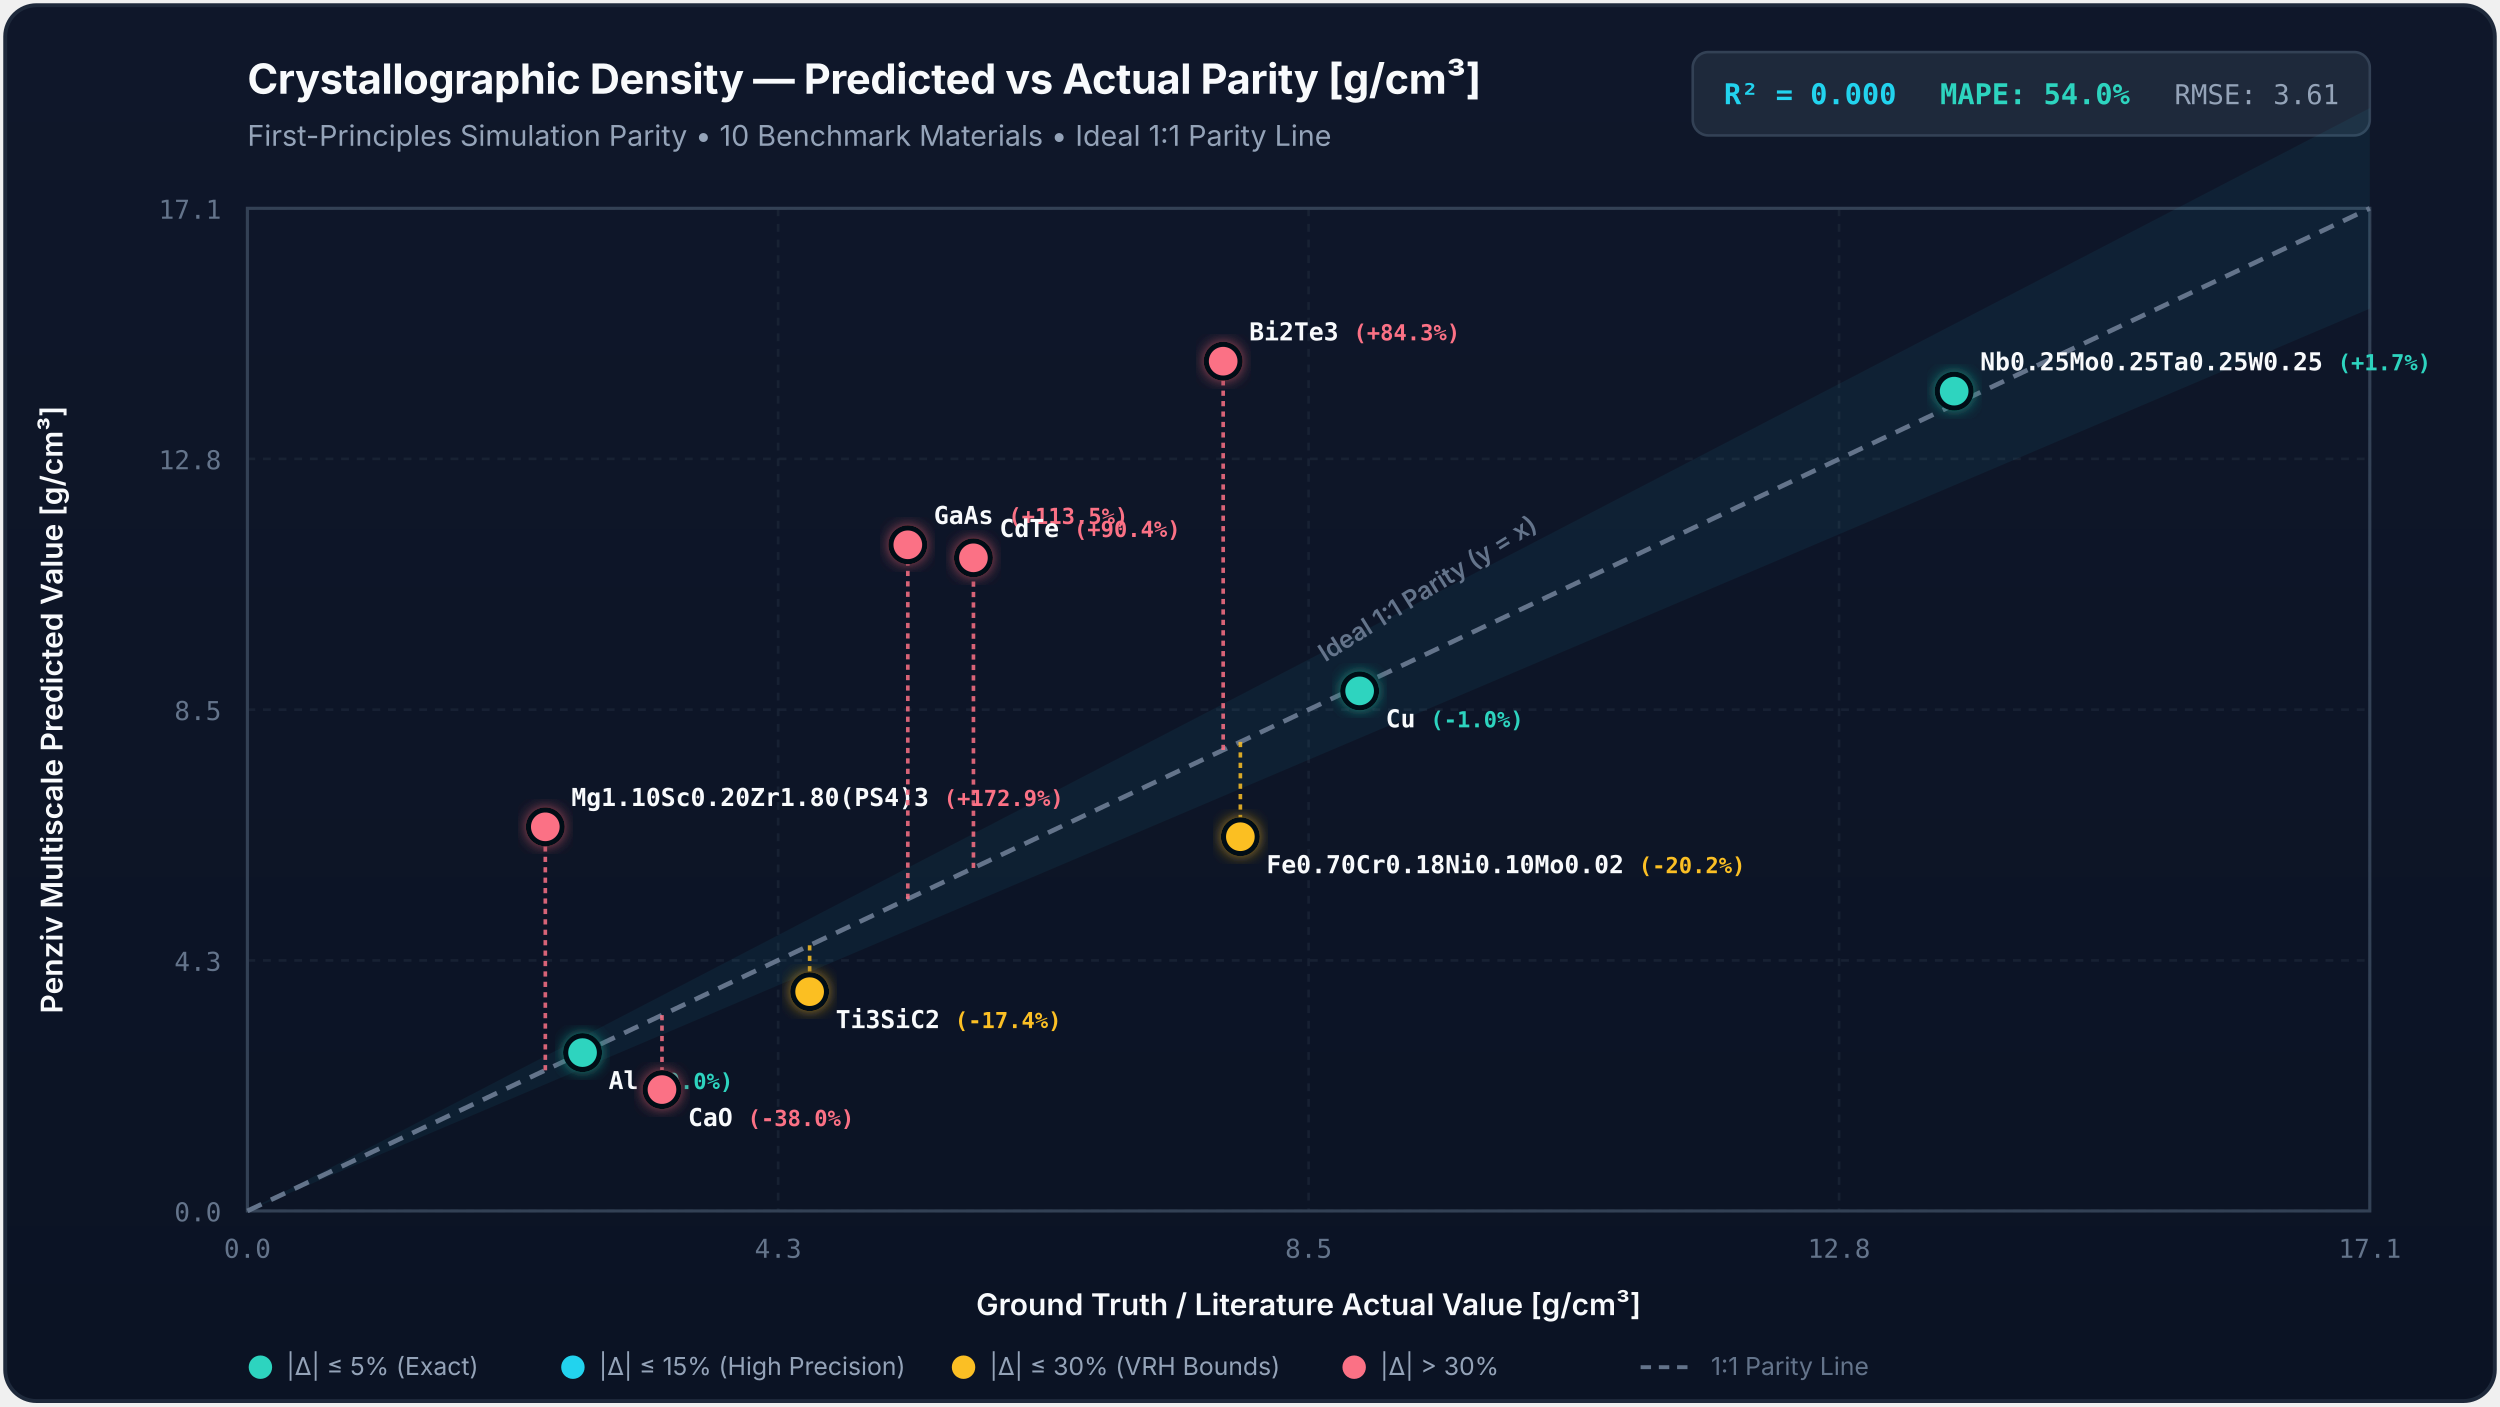
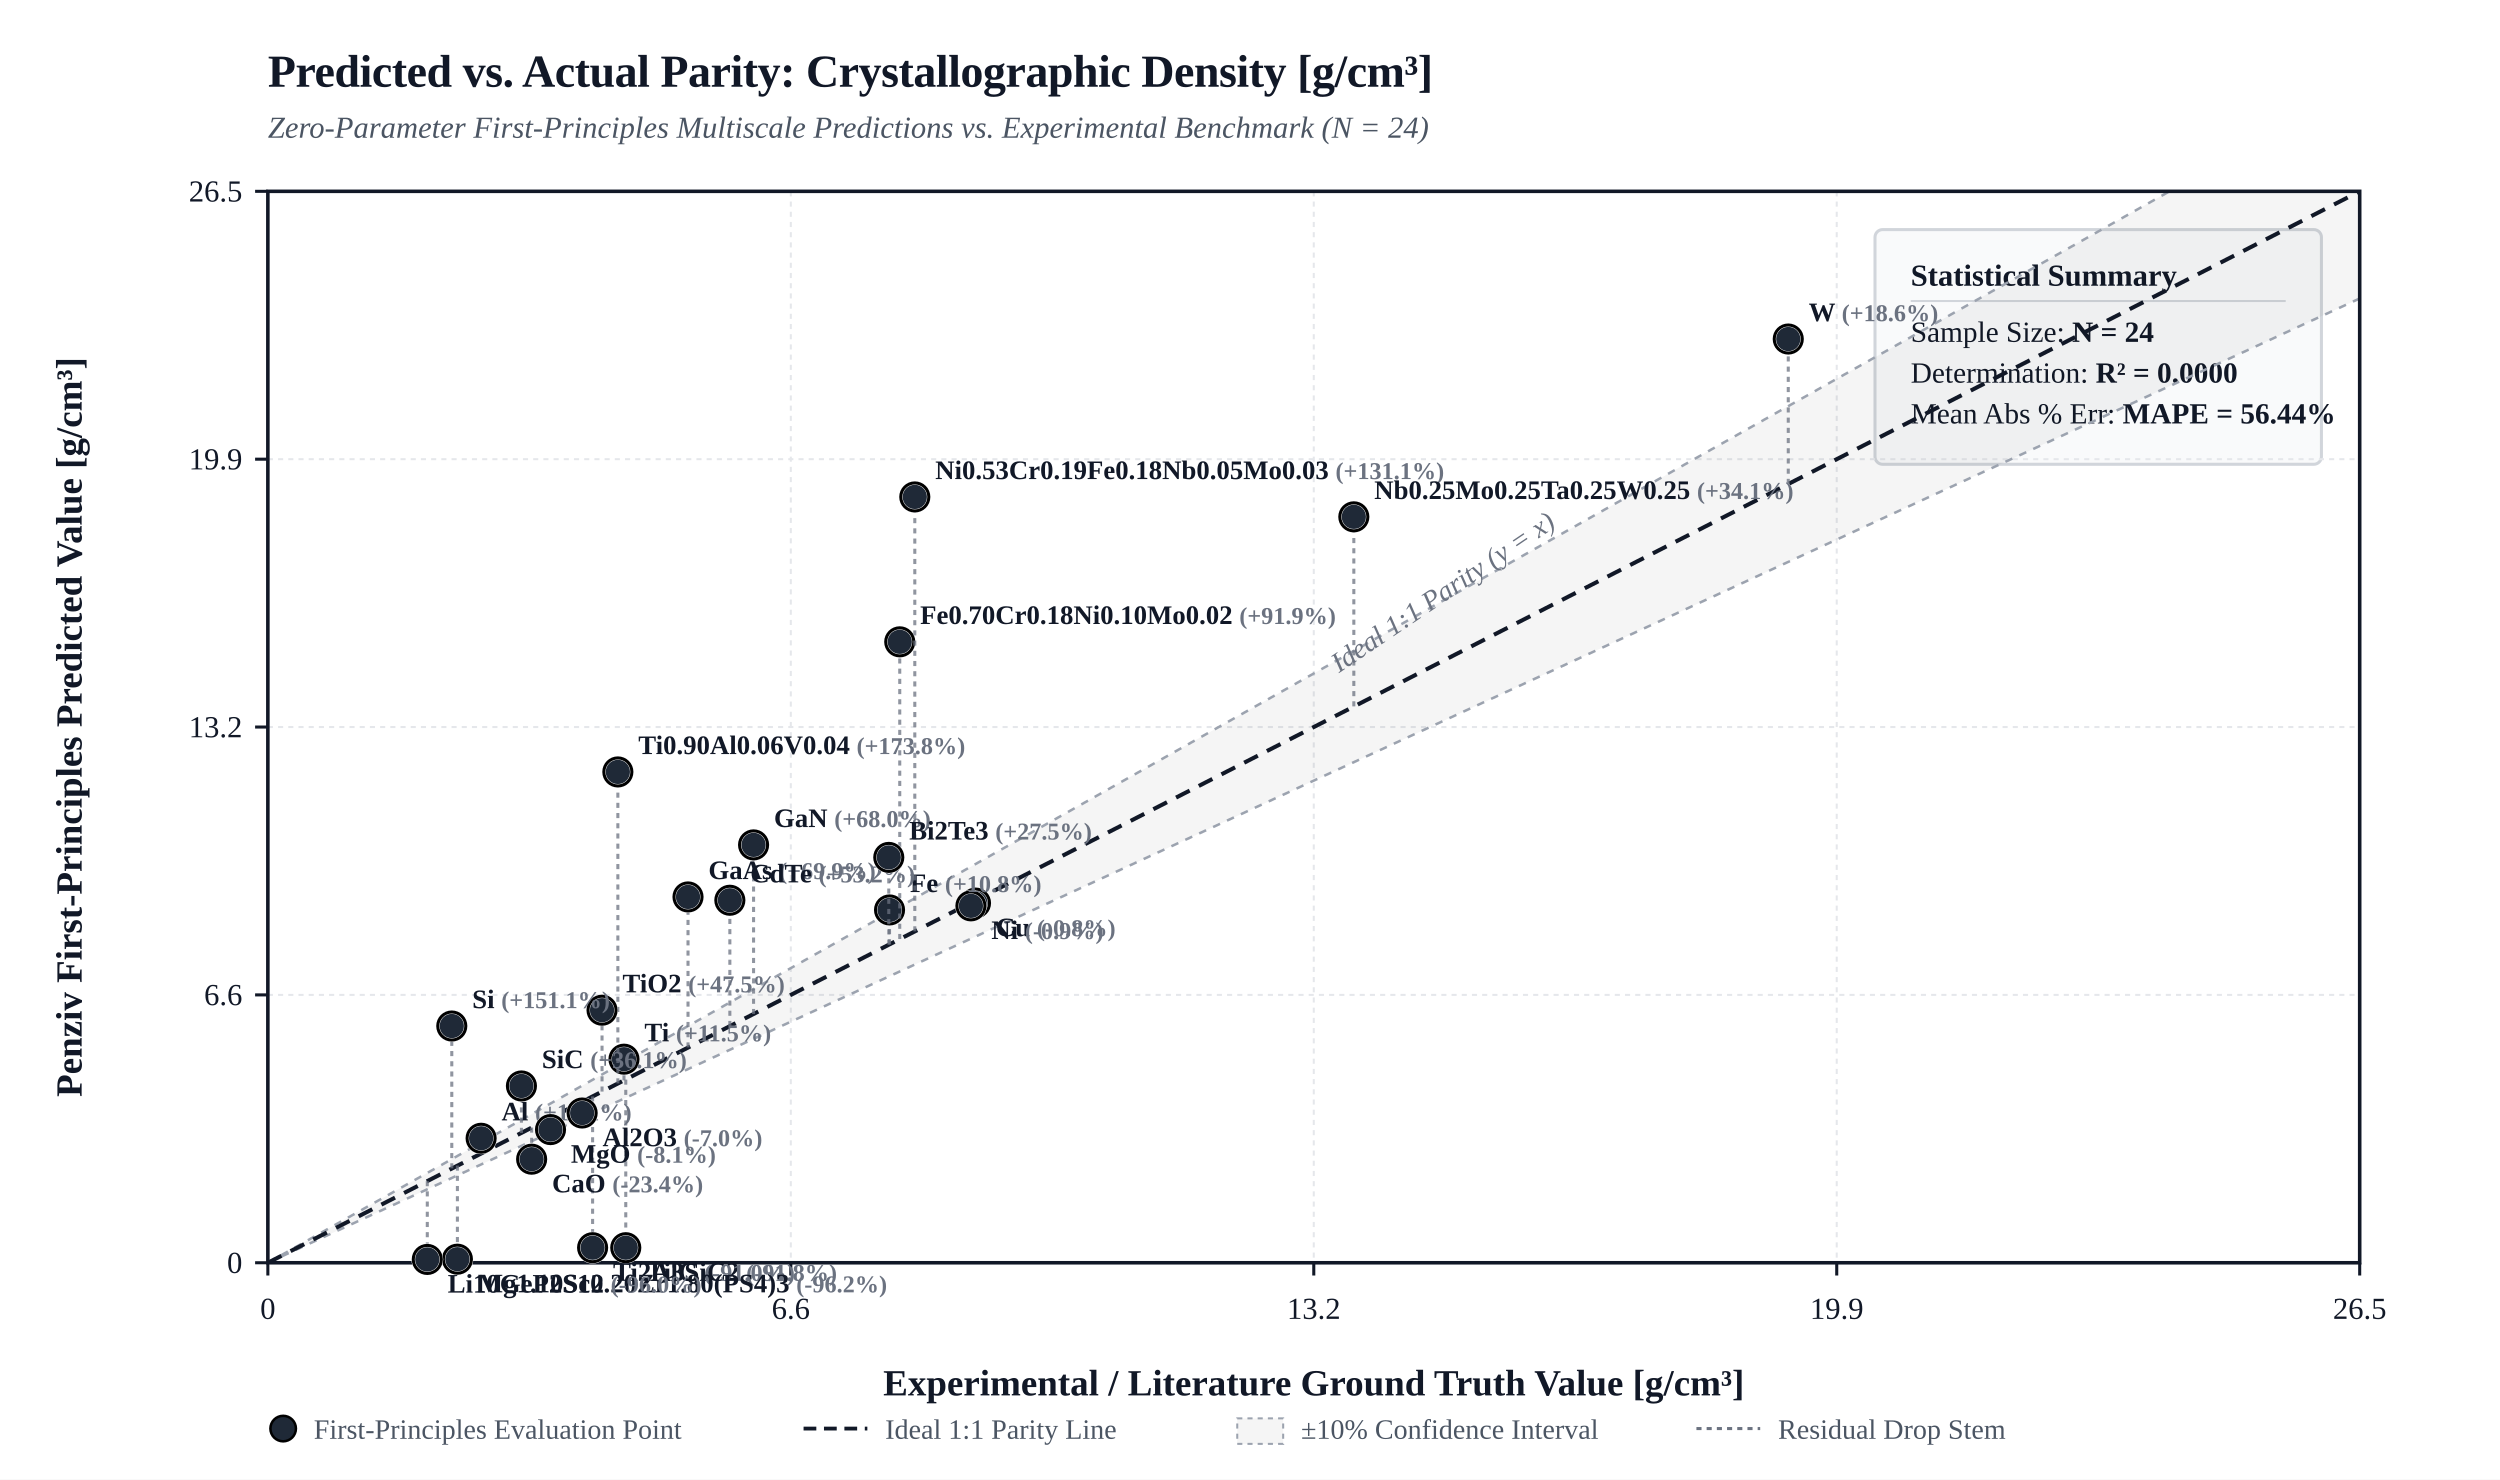
- <svg xmlns="http://www.w3.org/2000/svg" viewBox="0 0 960 540" width="100%" height="auto" style="background-color: #040D18; border-radius: 12px; font-family: Inter, -apple-system, sans-serif;">
+ <svg xmlns="http://www.w3.org/2000/svg" viewBox="0 0 980 580" width="100%" height="auto" style="background-color: #FFFFFF; border: 1px solid #E5E7EB; border-radius: 4px; font-family: 'Times New Roman', Times, 'DejaVu Serif', 'TeX Gyre Termes', Georgia, serif;">
  <defs>
-     <linearGradient id="gradParityCard" x1="0" y1="0" x2="0" y2="1">
-       <stop offset="0%" stop-color="#0F172A" />
-       <stop offset="100%" stop-color="#0B1324" />
-     </linearGradient>
-     <filter id="glowEffect" x="-30%" y="-30%" width="160%" height="160%">
-       <feGaussianBlur stdDeviation="3" result="blur" />
-       <feComposite in="SourceGraphic" in2="blur" operator="over" />
-     </filter>
+     <clipPath id="plotClip">
+       <rect x="105" y="75" width="820" height="420" />
+     </clipPath>
  </defs>
-   <rect x="2" y="2" width="956" height="536" rx="12" fill="url(#gradParityCard)" stroke="#1E293B" stroke-width="1.5" />
-   <text x="95" y="36" fill="#F8FAFC" font-size="16" font-weight="700" letter-spacing="-0.01em">Crystallographic Density — Predicted vs Actual Parity [g/cm³]</text>
-   <text x="95" y="56" fill="#94A3B8" font-size="11">First-Principles Simulation Parity • 10 Benchmark Materials • Ideal 1:1 Parity Line</text>
-   <g transform="translate(650, 20)">
-     <rect width="260" height="32" rx="6" fill="#1E293B" stroke="#334155" stroke-width="1" />
-     <text x="12" y="20" fill="#22D3EE" font-family="JetBrains Mono, monospace" font-size="11" font-weight="700">R² = 0.000</text>
-     <text x="95" y="20" fill="#2DD4BF" font-family="JetBrains Mono, monospace" font-size="11" font-weight="700">MAPE: 54.0%</text>
-     <text x="185" y="20" fill="#94A3B8" font-family="JetBrains Mono, monospace" font-size="10.5">RMSE: 3.61</text>
+   <rect x="0" y="0" width="980" height="580" fill="#FFFFFF" />
+   <text x="105" y="34" fill="#111827" font-size="18" font-weight="bold" letter-spacing="-0.01em">Predicted vs. Actual Parity: Crystallographic Density [g/cm³]</text>
+   <text x="105" y="54" fill="#4B5563" font-size="12" font-style="italic">Zero-Parameter First-Principles Multiscale Predictions vs. Experimental Benchmark (N = 24)</text>
+   <g transform="translate(735, 90)">
+     <rect width="175" height="92" rx="3" fill="#F9FAFB" stroke="#D1D5DB" stroke-width="1.2" />
+     <text x="14" y="22" fill="#111827" font-size="12" font-weight="bold">Statistical Summary</text>
+     <line x1="14" y1="28" x2="161" y2="28" stroke="#D1D5DB" stroke-width="0.8" />
+     <text x="14" y="44" fill="#111827" font-size="11.5">Sample Size: <tspan font-weight="bold">N = 24</tspan>
+     </text>
+     <text x="14" y="60" fill="#111827" font-size="11.5">Determination: <tspan font-weight="bold">R² = 0.0000</tspan>
+     </text>
+     <text x="14" y="76" fill="#111827" font-size="11.5">Mean Abs % Err: <tspan font-weight="bold">MAPE = 56.44%</tspan>
+     </text>
  </g>
-   <line x1="95.0" y1="80" x2="95.0" y2="465" stroke="#1E293B" stroke-width="1" stroke-dasharray="3,3" opacity="0.6" />
-   <line x1="95" y1="465.0" x2="910" y2="465.0" stroke="#1E293B" stroke-width="1" stroke-dasharray="3,3" opacity="0.6" />
-   <text x="85" y="469.0" fill="#64748B" font-family="JetBrains Mono, monospace" font-size="10" text-anchor="end">0.0</text>
-   <text x="95.0" y="483.0" fill="#64748B" font-family="JetBrains Mono, monospace" font-size="10" text-anchor="middle">0.0</text>
-   <line x1="298.8" y1="80" x2="298.8" y2="465" stroke="#1E293B" stroke-width="1" stroke-dasharray="3,3" opacity="0.6" />
-   <line x1="95" y1="368.8" x2="910" y2="368.8" stroke="#1E293B" stroke-width="1" stroke-dasharray="3,3" opacity="0.6" />
-   <text x="85" y="372.8" fill="#64748B" font-family="JetBrains Mono, monospace" font-size="10" text-anchor="end">4.3</text>
-   <text x="298.8" y="483.0" fill="#64748B" font-family="JetBrains Mono, monospace" font-size="10" text-anchor="middle">4.3</text>
-   <line x1="502.5" y1="80" x2="502.5" y2="465" stroke="#1E293B" stroke-width="1" stroke-dasharray="3,3" opacity="0.6" />
-   <line x1="95" y1="272.5" x2="910" y2="272.5" stroke="#1E293B" stroke-width="1" stroke-dasharray="3,3" opacity="0.6" />
-   <text x="85" y="276.5" fill="#64748B" font-family="JetBrains Mono, monospace" font-size="10" text-anchor="end">8.5</text>
-   <text x="502.5" y="483.0" fill="#64748B" font-family="JetBrains Mono, monospace" font-size="10" text-anchor="middle">8.5</text>
-   <line x1="706.2" y1="80" x2="706.2" y2="465" stroke="#1E293B" stroke-width="1" stroke-dasharray="3,3" opacity="0.6" />
-   <line x1="95" y1="176.2" x2="910" y2="176.2" stroke="#1E293B" stroke-width="1" stroke-dasharray="3,3" opacity="0.6" />
-   <text x="85" y="180.2" fill="#64748B" font-family="JetBrains Mono, monospace" font-size="10" text-anchor="end">12.8</text>
-   <text x="706.2" y="483.0" fill="#64748B" font-family="JetBrains Mono, monospace" font-size="10" text-anchor="middle">12.8</text>
-   <line x1="910.0" y1="80" x2="910.0" y2="465" stroke="#1E293B" stroke-width="1" stroke-dasharray="3,3" opacity="0.6" />
-   <line x1="95" y1="80.0" x2="910" y2="80.0" stroke="#1E293B" stroke-width="1" stroke-dasharray="3,3" opacity="0.6" />
-   <text x="85" y="84.0" fill="#64748B" font-family="JetBrains Mono, monospace" font-size="10" text-anchor="end">17.1</text>
-   <text x="910.0" y="483.0" fill="#64748B" font-family="JetBrains Mono, monospace" font-size="10" text-anchor="middle">17.1</text>
-   <rect x="95" y="80" width="815" height="385" fill="none" stroke="#334155" stroke-width="1.2" />
-   <polygon points="95.0,465.0 910.0,41.5 910.0,118.5 95.0,465.0" fill="#22D3EE" opacity="0.06" />
-   <line x1="95.0" y1="465.0" x2="910.0" y2="80.0" stroke="#64748B" stroke-width="1.8" stroke-dasharray="6,4" />
-   <text x="517.5" y="260.5" fill="#64748B" font-size="9.5" font-weight="600" transform="rotate(-32 502.5 272.5)">Ideal 1:1 Parity (y = x)</text>
-   <text x="502.5" y="505.0" fill="#F8FAFC" font-size="11.5" font-weight="600" text-anchor="middle">Ground Truth / Literature Actual Value  [g/cm³]</text>
-   <text x="24" y="272.5" fill="#F8FAFC" font-size="11.5" font-weight="600" text-anchor="middle" transform="rotate(-90 24 272.5)">Penziv Multiscale Predicted Value  [g/cm³]</text>
-   <line x1="522.1" y1="263.2" x2="522.1" y2="265.3" stroke="#2DD4BF" stroke-width="1.4" stroke-dasharray="2,2" opacity="0.85" />
-   <circle cx="522.1" cy="265.3" r="6.5" fill="#2DD4BF" stroke="#040D18" stroke-width="2" filter="url(#glowEffect)" />
-   <text x="532.1" y="279.3" fill="#F8FAFC" font-family="JetBrains Mono, monospace" font-size="9.5" font-weight="700" text-anchor="start">Cu <tspan fill="#2DD4BF" font-size="8.5">(-1.0%)</tspan>
+   <line x1="105.0" y1="75" x2="105.0" y2="495" stroke="#E5E7EB" stroke-width="0.8" stroke-dasharray="2,2" />
+   <line x1="105" y1="495.0" x2="925" y2="495.0" stroke="#E5E7EB" stroke-width="0.8" stroke-dasharray="2,2" />
+   <line x1="100" y1="495.0" x2="105" y2="495.0" stroke="#111827" stroke-width="1.2" />
+   <text x="95" y="499.0" fill="#111827" font-size="12" font-weight="500" text-anchor="end">0</text>
+   <line x1="105.0" y1="495" x2="105.0" y2="500" stroke="#111827" stroke-width="1.2" />
+   <text x="105.0" y="517.0" fill="#111827" font-size="12" font-weight="500" text-anchor="middle">0</text>
+   <line x1="310.0" y1="75" x2="310.0" y2="495" stroke="#E5E7EB" stroke-width="0.8" stroke-dasharray="2,2" />
+   <line x1="105" y1="390.0" x2="925" y2="390.0" stroke="#E5E7EB" stroke-width="0.8" stroke-dasharray="2,2" />
+   <line x1="100" y1="390.0" x2="105" y2="390.0" stroke="#111827" stroke-width="1.2" />
+   <text x="95" y="394.0" fill="#111827" font-size="12" font-weight="500" text-anchor="end">6.6</text>
+   <line x1="310.0" y1="495" x2="310.0" y2="500" stroke="#111827" stroke-width="1.2" />
+   <text x="310.0" y="517.0" fill="#111827" font-size="12" font-weight="500" text-anchor="middle">6.6</text>
+   <line x1="515.0" y1="75" x2="515.0" y2="495" stroke="#E5E7EB" stroke-width="0.8" stroke-dasharray="2,2" />
+   <line x1="105" y1="285.0" x2="925" y2="285.0" stroke="#E5E7EB" stroke-width="0.8" stroke-dasharray="2,2" />
+   <line x1="100" y1="285.0" x2="105" y2="285.0" stroke="#111827" stroke-width="1.2" />
+   <text x="95" y="289.0" fill="#111827" font-size="12" font-weight="500" text-anchor="end">13.2</text>
+   <line x1="515.0" y1="495" x2="515.0" y2="500" stroke="#111827" stroke-width="1.2" />
+   <text x="515.0" y="517.0" fill="#111827" font-size="12" font-weight="500" text-anchor="middle">13.2</text>
+   <line x1="720.0" y1="75" x2="720.0" y2="495" stroke="#E5E7EB" stroke-width="0.8" stroke-dasharray="2,2" />
+   <line x1="105" y1="180.0" x2="925" y2="180.0" stroke="#E5E7EB" stroke-width="0.8" stroke-dasharray="2,2" />
+   <line x1="100" y1="180.0" x2="105" y2="180.0" stroke="#111827" stroke-width="1.2" />
+   <text x="95" y="184.0" fill="#111827" font-size="12" font-weight="500" text-anchor="end">19.9</text>
+   <line x1="720.0" y1="495" x2="720.0" y2="500" stroke="#111827" stroke-width="1.2" />
+   <text x="720.0" y="517.0" fill="#111827" font-size="12" font-weight="500" text-anchor="middle">19.9</text>
+   <line x1="925.0" y1="75" x2="925.0" y2="495" stroke="#E5E7EB" stroke-width="0.8" stroke-dasharray="2,2" />
+   <line x1="105" y1="75.0" x2="925" y2="75.0" stroke="#E5E7EB" stroke-width="0.8" stroke-dasharray="2,2" />
+   <line x1="100" y1="75.0" x2="105" y2="75.0" stroke="#111827" stroke-width="1.2" />
+   <text x="95" y="79.0" fill="#111827" font-size="12" font-weight="500" text-anchor="end">26.5</text>
+   <line x1="925.0" y1="495" x2="925.0" y2="500" stroke="#111827" stroke-width="1.2" />
+   <text x="925.0" y="517.0" fill="#111827" font-size="12" font-weight="500" text-anchor="middle">26.5</text>
+   <polygon points="105.0,495.0 925.0,33.0 925.0,117.0 105.0,495.0" fill="rgba(0, 0, 0, 0.04)" clip-path="url(#plotClip)" />
+   <line x1="105.0" y1="495.0" x2="925.0" y2="33.0" stroke="#9CA3AF" stroke-width="1.0" stroke-dasharray="3,3" clip-path="url(#plotClip)" />
+   <line x1="105.0" y1="495.0" x2="925.0" y2="117.0" stroke="#9CA3AF" stroke-width="1.0" stroke-dasharray="3,3" clip-path="url(#plotClip)" />
+   <line x1="105.0" y1="495.0" x2="925.0" y2="75.0" stroke="#111827" stroke-width="1.6" stroke-dasharray="6,4" clip-path="url(#plotClip)" />
+   <text x="535.0" y="273.0" fill="#6B7280" font-size="11" font-style="italic" transform="rotate(-34 515.0 285.0)">Ideal 1:1 Parity (y = x)</text>
+   <rect x="105" y="75" width="820" height="420" fill="none" stroke="#111827" stroke-width="1.4" />
+   <text x="515.0" y="547.0" fill="#111827" font-size="14.5" font-weight="bold" text-anchor="middle">Experimental / Literature Ground Truth Value [g/cm³]</text>
+   <text x="32" y="285.0" fill="#111827" font-size="14.5" font-weight="bold" text-anchor="middle" transform="rotate(-90 32 285.0)">Penziv First-Principles Predicted Value [g/cm³]</text>
+   <line x1="382.4" y1="352.9" x2="382.4" y2="354.0" stroke="#6B7280" stroke-width="1.2" stroke-dasharray="2,2" opacity="0.75" clip-path="url(#plotClip)" />
+   <circle cx="382.4" cy="354.0" r="5.5" fill="#1F2937" stroke="#FFFFFF" stroke-width="1.5" />
+   <circle cx="382.4" cy="354.0" r="5.5" fill="none" stroke="#000000" stroke-width="1.2" />
+   <text x="390.4" y="367.0" fill="#111827" font-size="10.5" font-weight="600" text-anchor="start">Cu <tspan fill="#6B7280" font-size="9.5">(-0.8%)</tspan>
  </text>
-   <line x1="223.7" y1="404.2" x2="223.7" y2="404.2" stroke="#2DD4BF" stroke-width="1.4" stroke-dasharray="2,2" opacity="0.85" />
-   <circle cx="223.7" cy="404.2" r="6.5" fill="#2DD4BF" stroke="#040D18" stroke-width="2" filter="url(#glowEffect)" />
-   <text x="233.7" y="418.2" fill="#F8FAFC" font-family="JetBrains Mono, monospace" font-size="9.5" font-weight="700" text-anchor="start">Al <tspan fill="#2DD4BF" font-size="8.5">(0.0%)</tspan>
+   <line x1="188.6" y1="452.2" x2="188.6" y2="446.2" stroke="#6B7280" stroke-width="1.2" stroke-dasharray="2,2" opacity="0.75" clip-path="url(#plotClip)" />
+   <circle cx="188.6" cy="446.2" r="5.5" fill="#1F2937" stroke="#FFFFFF" stroke-width="1.5" />
+   <circle cx="188.6" cy="446.2" r="5.5" fill="none" stroke="#000000" stroke-width="1.2" />
+   <text x="196.6" y="439.2" fill="#111827" font-size="10.5" font-weight="600" text-anchor="start">Al <tspan fill="#6B7280" font-size="9.5">(+14.1%)</tspan>
  </text>
-   <line x1="254.2" y1="389.8" x2="254.2" y2="418.4" stroke="#FB7185" stroke-width="1.4" stroke-dasharray="2,2" opacity="0.85" />
-   <circle cx="254.2" cy="418.4" r="6.5" fill="#FB7185" stroke="#040D18" stroke-width="2" filter="url(#glowEffect)" />
-   <text x="264.2" y="432.4" fill="#F8FAFC" font-family="JetBrains Mono, monospace" font-size="9.5" font-weight="700" text-anchor="start">CaO <tspan fill="#FB7185" font-size="8.5">(-38.0%)</tspan>
+   <line x1="380.6" y1="353.9" x2="380.6" y2="355.1" stroke="#6B7280" stroke-width="1.2" stroke-dasharray="2,2" opacity="0.75" clip-path="url(#plotClip)" />
+   <circle cx="380.6" cy="355.1" r="5.5" fill="#1F2937" stroke="#FFFFFF" stroke-width="1.5" />
+   <circle cx="380.6" cy="355.1" r="5.5" fill="none" stroke="#000000" stroke-width="1.2" />
+   <text x="388.6" y="368.1" fill="#111827" font-size="10.5" font-weight="600" text-anchor="start">Ni <tspan fill="#6B7280" font-size="9.5">(-0.9%)</tspan>
  </text>
-   <line x1="476.3" y1="284.9" x2="476.3" y2="321.3" stroke="#FBBF24" stroke-width="1.4" stroke-dasharray="2,2" opacity="0.85" />
-   <circle cx="476.3" cy="321.3" r="6.5" fill="#FBBF24" stroke="#040D18" stroke-width="2" filter="url(#glowEffect)" />
-   <text x="486.3" y="335.3" fill="#F8FAFC" font-family="JetBrains Mono, monospace" font-size="9.5" font-weight="700" text-anchor="start">Fe0.70Cr0.18Ni0.10Mo0.02 <tspan fill="#FBBF24" font-size="8.5">(-20.2%)</tspan>
+   <line x1="244.6" y1="423.5" x2="244.6" y2="415.2" stroke="#6B7280" stroke-width="1.2" stroke-dasharray="2,2" opacity="0.75" clip-path="url(#plotClip)" />
+   <circle cx="244.6" cy="415.2" r="5.5" fill="#1F2937" stroke="#FFFFFF" stroke-width="1.5" />
+   <circle cx="244.6" cy="415.2" r="5.5" fill="none" stroke="#000000" stroke-width="1.2" />
+   <text x="252.6" y="408.2" fill="#111827" font-size="10.5" font-weight="600" text-anchor="start">Ti <tspan fill="#6B7280" font-size="9.5">(+11.5%)</tspan>
  </text>
-   <line x1="310.9" y1="363.0" x2="310.9" y2="380.8" stroke="#FBBF24" stroke-width="1.4" stroke-dasharray="2,2" opacity="0.85" />
-   <circle cx="310.9" cy="380.8" r="6.5" fill="#FBBF24" stroke="#040D18" stroke-width="2" filter="url(#glowEffect)" />
-   <text x="320.9" y="394.8" fill="#F8FAFC" font-family="JetBrains Mono, monospace" font-size="9.5" font-weight="700" text-anchor="start">Ti3SiC2 <tspan fill="#FBBF24" font-size="8.5">(-17.4%)</tspan>
+   <line x1="701.0" y1="189.7" x2="701.0" y2="132.9" stroke="#6B7280" stroke-width="1.2" stroke-dasharray="2,2" opacity="0.75" clip-path="url(#plotClip)" />
+   <circle cx="701.0" cy="132.9" r="5.5" fill="#1F2937" stroke="#FFFFFF" stroke-width="1.5" />
+   <circle cx="701.0" cy="132.9" r="5.5" fill="none" stroke="#000000" stroke-width="1.2" />
+   <text x="709.0" y="125.9" fill="#111827" font-size="10.5" font-weight="600" text-anchor="start">W <tspan fill="#6B7280" font-size="9.5">(+18.6%)</tspan>
  </text>
-   <line x1="750.4" y1="155.4" x2="750.4" y2="150.2" stroke="#2DD4BF" stroke-width="1.4" stroke-dasharray="2,2" opacity="0.85" />
-   <circle cx="750.4" cy="150.2" r="6.5" fill="#2DD4BF" stroke="#040D18" stroke-width="2" filter="url(#glowEffect)" />
-   <text x="760.4" y="142.2" fill="#F8FAFC" font-family="JetBrains Mono, monospace" font-size="9.5" font-weight="700" text-anchor="start">Nb0.25Mo0.25Ta0.25W0.25 <tspan fill="#2DD4BF" font-size="8.5">(+1.7%)</tspan>
+   <line x1="348.7" y1="370.2" x2="348.7" y2="356.7" stroke="#6B7280" stroke-width="1.2" stroke-dasharray="2,2" opacity="0.75" clip-path="url(#plotClip)" />
+   <circle cx="348.7" cy="356.7" r="5.5" fill="#1F2937" stroke="#FFFFFF" stroke-width="1.5" />
+   <circle cx="348.7" cy="356.7" r="5.5" fill="none" stroke="#000000" stroke-width="1.2" />
+   <text x="356.7" y="349.7" fill="#111827" font-size="10.5" font-weight="600" text-anchor="start">Fe <tspan fill="#6B7280" font-size="9.5">(+10.8%)</tspan>
  </text>
-   <line x1="209.4" y1="411.0" x2="209.4" y2="317.5" stroke="#FB7185" stroke-width="1.4" stroke-dasharray="2,2" opacity="0.85" />
-   <circle cx="209.4" cy="317.5" r="6.5" fill="#FB7185" stroke="#040D18" stroke-width="2" filter="url(#glowEffect)" />
-   <text x="219.4" y="309.5" fill="#F8FAFC" font-family="JetBrains Mono, monospace" font-size="9.5" font-weight="700" text-anchor="start">Mg1.10Sc0.20Zr1.80(PS4)3 <tspan fill="#FB7185" font-size="8.5">(+172.9%)</tspan>
+   <line x1="352.7" y1="368.1" x2="352.7" y2="251.6" stroke="#6B7280" stroke-width="1.2" stroke-dasharray="2,2" opacity="0.75" clip-path="url(#plotClip)" />
+   <circle cx="352.7" cy="251.6" r="5.5" fill="#1F2937" stroke="#FFFFFF" stroke-width="1.5" />
+   <circle cx="352.7" cy="251.6" r="5.5" fill="none" stroke="#000000" stroke-width="1.2" />
+   <text x="360.7" y="244.6" fill="#111827" font-size="10.5" font-weight="600" text-anchor="start">Fe0.70Cr0.18Ni0.10Mo0.02 <tspan fill="#6B7280" font-size="9.5">(+91.9%)</tspan>
  </text>
-   <line x1="348.6" y1="345.2" x2="348.6" y2="209.2" stroke="#FB7185" stroke-width="1.4" stroke-dasharray="2,2" opacity="0.85" />
-   <circle cx="348.6" cy="209.2" r="6.5" fill="#FB7185" stroke="#040D18" stroke-width="2" filter="url(#glowEffect)" />
-   <text x="358.6" y="201.2" fill="#F8FAFC" font-family="JetBrains Mono, monospace" font-size="9.5" font-weight="700" text-anchor="start">GaAs <tspan fill="#FB7185" font-size="8.5">(+113.5%)</tspan>
+   <line x1="358.6" y1="365.1" x2="358.6" y2="194.8" stroke="#6B7280" stroke-width="1.2" stroke-dasharray="2,2" opacity="0.75" clip-path="url(#plotClip)" />
+   <circle cx="358.6" cy="194.8" r="5.5" fill="#1F2937" stroke="#FFFFFF" stroke-width="1.5" />
+   <circle cx="358.6" cy="194.8" r="5.5" fill="none" stroke="#000000" stroke-width="1.2" />
+   <text x="366.6" y="187.8" fill="#111827" font-size="10.5" font-weight="600" text-anchor="start">Ni0.53Cr0.19Fe0.18Nb0.05Mo0.03 <tspan fill="#6B7280" font-size="9.5">(+131.1%)</tspan>
  </text>
-   <line x1="373.8" y1="333.3" x2="373.8" y2="214.2" stroke="#FB7185" stroke-width="1.4" stroke-dasharray="2,2" opacity="0.85" />
-   <circle cx="373.8" cy="214.2" r="6.5" fill="#FB7185" stroke="#040D18" stroke-width="2" filter="url(#glowEffect)" />
-   <text x="383.8" y="206.2" fill="#F8FAFC" font-family="JetBrains Mono, monospace" font-size="9.5" font-weight="700" text-anchor="start">CdTe <tspan fill="#FB7185" font-size="8.5">(+90.4%)</tspan>
+   <line x1="242.2" y1="424.7" x2="242.2" y2="302.6" stroke="#6B7280" stroke-width="1.2" stroke-dasharray="2,2" opacity="0.75" clip-path="url(#plotClip)" />
+   <circle cx="242.2" cy="302.6" r="5.5" fill="#1F2937" stroke="#FFFFFF" stroke-width="1.5" />
+   <circle cx="242.2" cy="302.6" r="5.5" fill="none" stroke="#000000" stroke-width="1.2" />
+   <text x="250.2" y="295.6" fill="#111827" font-size="10.5" font-weight="600" text-anchor="start">Ti0.90Al0.06V0.04 <tspan fill="#6B7280" font-size="9.5">(+173.8%)</tspan>
  </text>
-   <line x1="469.7" y1="288.0" x2="469.7" y2="138.7" stroke="#FB7185" stroke-width="1.4" stroke-dasharray="2,2" opacity="0.85" />
-   <circle cx="469.7" cy="138.7" r="6.5" fill="#FB7185" stroke="#040D18" stroke-width="2" filter="url(#glowEffect)" />
-   <text x="479.7" y="130.7" fill="#F8FAFC" font-family="JetBrains Mono, monospace" font-size="9.5" font-weight="700" text-anchor="start">Bi2Te3 <tspan fill="#FB7185" font-size="8.5">(+84.3%)</tspan>
+   <line x1="530.7" y1="276.9" x2="530.7" y2="202.6" stroke="#6B7280" stroke-width="1.2" stroke-dasharray="2,2" opacity="0.75" clip-path="url(#plotClip)" />
+   <circle cx="530.7" cy="202.6" r="5.5" fill="#1F2937" stroke="#FFFFFF" stroke-width="1.5" />
+   <circle cx="530.7" cy="202.6" r="5.5" fill="none" stroke="#000000" stroke-width="1.2" />
+   <text x="538.7" y="195.6" fill="#111827" font-size="10.5" font-weight="600" text-anchor="start">Nb0.25Mo0.25Ta0.25W0.25 <tspan fill="#6B7280" font-size="9.5">(+34.1%)</tspan>
  </text>
-   <g transform="translate(95, 528)" font-size="9.5">
-     <circle cx="5" cy="-3" r="4.5" fill="#2DD4BF" />
-     <text x="15" y="0" fill="#94A3B8">|Δ| ≤ 5% (Exact)</text>
-     <circle cx="125" cy="-3" r="4.5" fill="#22D3EE" />
-     <text x="135" y="0" fill="#94A3B8">|Δ| ≤ 15% (High Precision)</text>
-     <circle cx="275" cy="-3" r="4.5" fill="#FBBF24" />
-     <text x="285" y="0" fill="#94A3B8">|Δ| ≤ 30% (VRH Bounds)</text>
-     <circle cx="425" cy="-3" r="4.5" fill="#FB7185" />
-     <text x="435" y="0" fill="#94A3B8">|Δ| &gt; 30%</text>
-     <line x1="535" y1="-3" x2="555" y2="-3" stroke="#64748B" stroke-dasharray="4,3" stroke-width="1.5" />
-     <text x="562" y="0" fill="#64748B">1:1 Parity Line</text>
+   <line x1="245.3" y1="423.2" x2="245.3" y2="489.1" stroke="#6B7280" stroke-width="1.2" stroke-dasharray="2,2" opacity="0.75" clip-path="url(#plotClip)" />
+   <circle cx="245.3" cy="489.1" r="5.5" fill="#1F2937" stroke="#FFFFFF" stroke-width="1.5" />
+   <circle cx="245.3" cy="489.1" r="5.5" fill="none" stroke="#000000" stroke-width="1.2" />
+   <text x="253.3" y="502.1" fill="#111827" font-size="10.5" font-weight="600" text-anchor="start">Ti3SiC2 <tspan fill="#6B7280" font-size="9.5">(-91.8%)</tspan>
+   </text>
+   <line x1="232.3" y1="429.8" x2="232.3" y2="489.1" stroke="#6B7280" stroke-width="1.2" stroke-dasharray="2,2" opacity="0.75" clip-path="url(#plotClip)" />
+   <circle cx="232.3" cy="489.1" r="5.5" fill="#1F2937" stroke="#FFFFFF" stroke-width="1.5" />
+   <circle cx="232.3" cy="489.1" r="5.5" fill="none" stroke="#000000" stroke-width="1.2" />
+   <text x="240.3" y="502.1" fill="#111827" font-size="10.5" font-weight="600" text-anchor="start">Ti2AlC <tspan fill="#6B7280" font-size="9.5">(-91.0%)</tspan>
+   </text>
+   <line x1="208.4" y1="442.0" x2="208.4" y2="454.4" stroke="#6B7280" stroke-width="1.2" stroke-dasharray="2,2" opacity="0.75" clip-path="url(#plotClip)" />
+   <circle cx="208.4" cy="454.4" r="5.5" fill="#1F2937" stroke="#FFFFFF" stroke-width="1.5" />
+   <circle cx="208.4" cy="454.4" r="5.5" fill="none" stroke="#000000" stroke-width="1.2" />
+   <text x="216.4" y="467.4" fill="#111827" font-size="10.5" font-weight="600" text-anchor="start">CaO <tspan fill="#6B7280" font-size="9.5">(-23.4%)</tspan>
+   </text>
+   <line x1="215.8" y1="438.2" x2="215.8" y2="442.8" stroke="#6B7280" stroke-width="1.2" stroke-dasharray="2,2" opacity="0.75" clip-path="url(#plotClip)" />
+   <circle cx="215.8" cy="442.8" r="5.5" fill="#1F2937" stroke="#FFFFFF" stroke-width="1.5" />
+   <circle cx="215.8" cy="442.8" r="5.5" fill="none" stroke="#000000" stroke-width="1.2" />
+   <text x="223.8" y="455.8" fill="#111827" font-size="10.5" font-weight="600" text-anchor="start">MgO <tspan fill="#6B7280" font-size="9.5">(-8.1%)</tspan>
+   </text>
+   <line x1="228.2" y1="431.9" x2="228.2" y2="436.3" stroke="#6B7280" stroke-width="1.2" stroke-dasharray="2,2" opacity="0.75" clip-path="url(#plotClip)" />
+   <circle cx="228.2" cy="436.3" r="5.5" fill="#1F2937" stroke="#FFFFFF" stroke-width="1.5" />
+   <circle cx="228.2" cy="436.3" r="5.5" fill="none" stroke="#000000" stroke-width="1.2" />
+   <text x="236.2" y="449.3" fill="#111827" font-size="10.5" font-weight="600" text-anchor="start">Al2O3 <tspan fill="#6B7280" font-size="9.5">(-7.0%)</tspan>
+   </text>
+   <line x1="236.0" y1="427.9" x2="236.0" y2="396.0" stroke="#6B7280" stroke-width="1.2" stroke-dasharray="2,2" opacity="0.75" clip-path="url(#plotClip)" />
+   <circle cx="236.0" cy="396.0" r="5.5" fill="#1F2937" stroke="#FFFFFF" stroke-width="1.5" />
+   <circle cx="236.0" cy="396.0" r="5.5" fill="none" stroke="#000000" stroke-width="1.2" />
+   <text x="244.0" y="389.0" fill="#111827" font-size="10.5" font-weight="600" text-anchor="start">TiO2 <tspan fill="#6B7280" font-size="9.5">(+47.5%)</tspan>
+   </text>
+   <line x1="204.4" y1="444.1" x2="204.4" y2="425.7" stroke="#6B7280" stroke-width="1.2" stroke-dasharray="2,2" opacity="0.75" clip-path="url(#plotClip)" />
+   <circle cx="204.4" cy="425.7" r="5.5" fill="#1F2937" stroke="#FFFFFF" stroke-width="1.5" />
+   <circle cx="204.4" cy="425.7" r="5.5" fill="none" stroke="#000000" stroke-width="1.2" />
+   <text x="212.4" y="418.7" fill="#111827" font-size="10.5" font-weight="600" text-anchor="start">SiC <tspan fill="#6B7280" font-size="9.5">(+36.1%)</tspan>
+   </text>
+   <line x1="295.4" y1="397.5" x2="295.4" y2="331.2" stroke="#6B7280" stroke-width="1.2" stroke-dasharray="2,2" opacity="0.75" clip-path="url(#plotClip)" />
+   <circle cx="295.4" cy="331.2" r="5.5" fill="#1F2937" stroke="#FFFFFF" stroke-width="1.5" />
+   <circle cx="295.4" cy="331.2" r="5.5" fill="none" stroke="#000000" stroke-width="1.2" />
+   <text x="303.4" y="324.2" fill="#111827" font-size="10.5" font-weight="600" text-anchor="start">GaN <tspan fill="#6B7280" font-size="9.5">(+68.0%)</tspan>
+   </text>
+   <line x1="177.1" y1="458.0" x2="177.1" y2="402.2" stroke="#6B7280" stroke-width="1.2" stroke-dasharray="2,2" opacity="0.75" clip-path="url(#plotClip)" />
+   <circle cx="177.1" cy="402.2" r="5.5" fill="#1F2937" stroke="#FFFFFF" stroke-width="1.5" />
+   <circle cx="177.1" cy="402.2" r="5.5" fill="none" stroke="#000000" stroke-width="1.2" />
+   <text x="185.1" y="395.2" fill="#111827" font-size="10.5" font-weight="600" text-anchor="start">Si <tspan fill="#6B7280" font-size="9.5">(+151.1%)</tspan>
+   </text>
+   <line x1="269.7" y1="410.6" x2="269.7" y2="351.6" stroke="#6B7280" stroke-width="1.2" stroke-dasharray="2,2" opacity="0.75" clip-path="url(#plotClip)" />
+   <circle cx="269.7" cy="351.6" r="5.5" fill="#1F2937" stroke="#FFFFFF" stroke-width="1.5" />
+   <circle cx="269.7" cy="351.6" r="5.5" fill="none" stroke="#000000" stroke-width="1.2" />
+   <text x="277.7" y="344.6" fill="#111827" font-size="10.5" font-weight="600" text-anchor="start">GaAs <tspan fill="#6B7280" font-size="9.5">(+69.9%)</tspan>
+   </text>
+   <line x1="286.1" y1="402.2" x2="286.1" y2="352.9" stroke="#6B7280" stroke-width="1.2" stroke-dasharray="2,2" opacity="0.75" clip-path="url(#plotClip)" />
+   <circle cx="286.1" cy="352.9" r="5.5" fill="#1F2937" stroke="#FFFFFF" stroke-width="1.5" />
+   <circle cx="286.1" cy="352.9" r="5.5" fill="none" stroke="#000000" stroke-width="1.2" />
+   <text x="294.1" y="345.9" fill="#111827" font-size="10.5" font-weight="600" text-anchor="start">CdTe <tspan fill="#6B7280" font-size="9.5">(+53.2%)</tspan>
+   </text>
+   <line x1="348.4" y1="370.3" x2="348.4" y2="336.1" stroke="#6B7280" stroke-width="1.2" stroke-dasharray="2,2" opacity="0.75" clip-path="url(#plotClip)" />
+   <circle cx="348.4" cy="336.1" r="5.5" fill="#1F2937" stroke="#FFFFFF" stroke-width="1.5" />
+   <circle cx="348.4" cy="336.1" r="5.5" fill="none" stroke="#000000" stroke-width="1.2" />
+   <text x="356.4" y="329.1" fill="#111827" font-size="10.5" font-weight="600" text-anchor="start">Bi2Te3 <tspan fill="#6B7280" font-size="9.5">(+27.5%)</tspan>
+   </text>
+   <line x1="179.3" y1="456.9" x2="179.3" y2="493.6" stroke="#6B7280" stroke-width="1.2" stroke-dasharray="2,2" opacity="0.75" clip-path="url(#plotClip)" />
+   <circle cx="179.3" cy="493.6" r="5.5" fill="#1F2937" stroke="#FFFFFF" stroke-width="1.5" />
+   <circle cx="179.3" cy="493.6" r="5.5" fill="none" stroke="#000000" stroke-width="1.2" />
+   <text x="187.3" y="506.6" fill="#111827" font-size="10.5" font-weight="600" text-anchor="start">Mg1.10Sc0.20Zr1.80(PS4)3 <tspan fill="#6B7280" font-size="9.5">(-96.2%)</tspan>
+   </text>
+   <line x1="167.5" y1="463.0" x2="167.5" y2="493.7" stroke="#6B7280" stroke-width="1.2" stroke-dasharray="2,2" opacity="0.75" clip-path="url(#plotClip)" />
+   <circle cx="167.5" cy="493.7" r="5.5" fill="#1F2937" stroke="#FFFFFF" stroke-width="1.5" />
+   <circle cx="167.5" cy="493.7" r="5.5" fill="none" stroke="#000000" stroke-width="1.2" />
+   <text x="175.5" y="506.7" fill="#111827" font-size="10.5" font-weight="600" text-anchor="start">Li10GeP2S12 <tspan fill="#6B7280" font-size="9.5">(-96.0%)</tspan>
+   </text>
+   <g transform="translate(105, 564)" font-size="11" fill="#4B5563">
+     <circle cx="6" cy="-4" r="5" fill="#1F2937" stroke="#000000" stroke-width="1.0" />
+     <text x="18" y="0">First-Principles Evaluation Point</text>
+     <line x1="210" y1="-4" x2="235" y2="-4" stroke="#111827" stroke-dasharray="5,3" stroke-width="1.5" />
+     <text x="242" y="0">Ideal 1:1 Parity Line</text>
+     <rect x="380" y="-8" width="18" height="10" fill="rgba(0, 0, 0, 0.04)" stroke="#9CA3AF" stroke-dasharray="2,2" stroke-width="0.8" />
+     <text x="405" y="0">±10% Confidence Interval</text>
+     <line x1="560" y1="-4" x2="585" y2="-4" stroke="#6B7280" stroke-dasharray="2,2" stroke-width="1.2" />
+     <text x="592" y="0">Residual Drop Stem</text>
  </g>
</svg>
